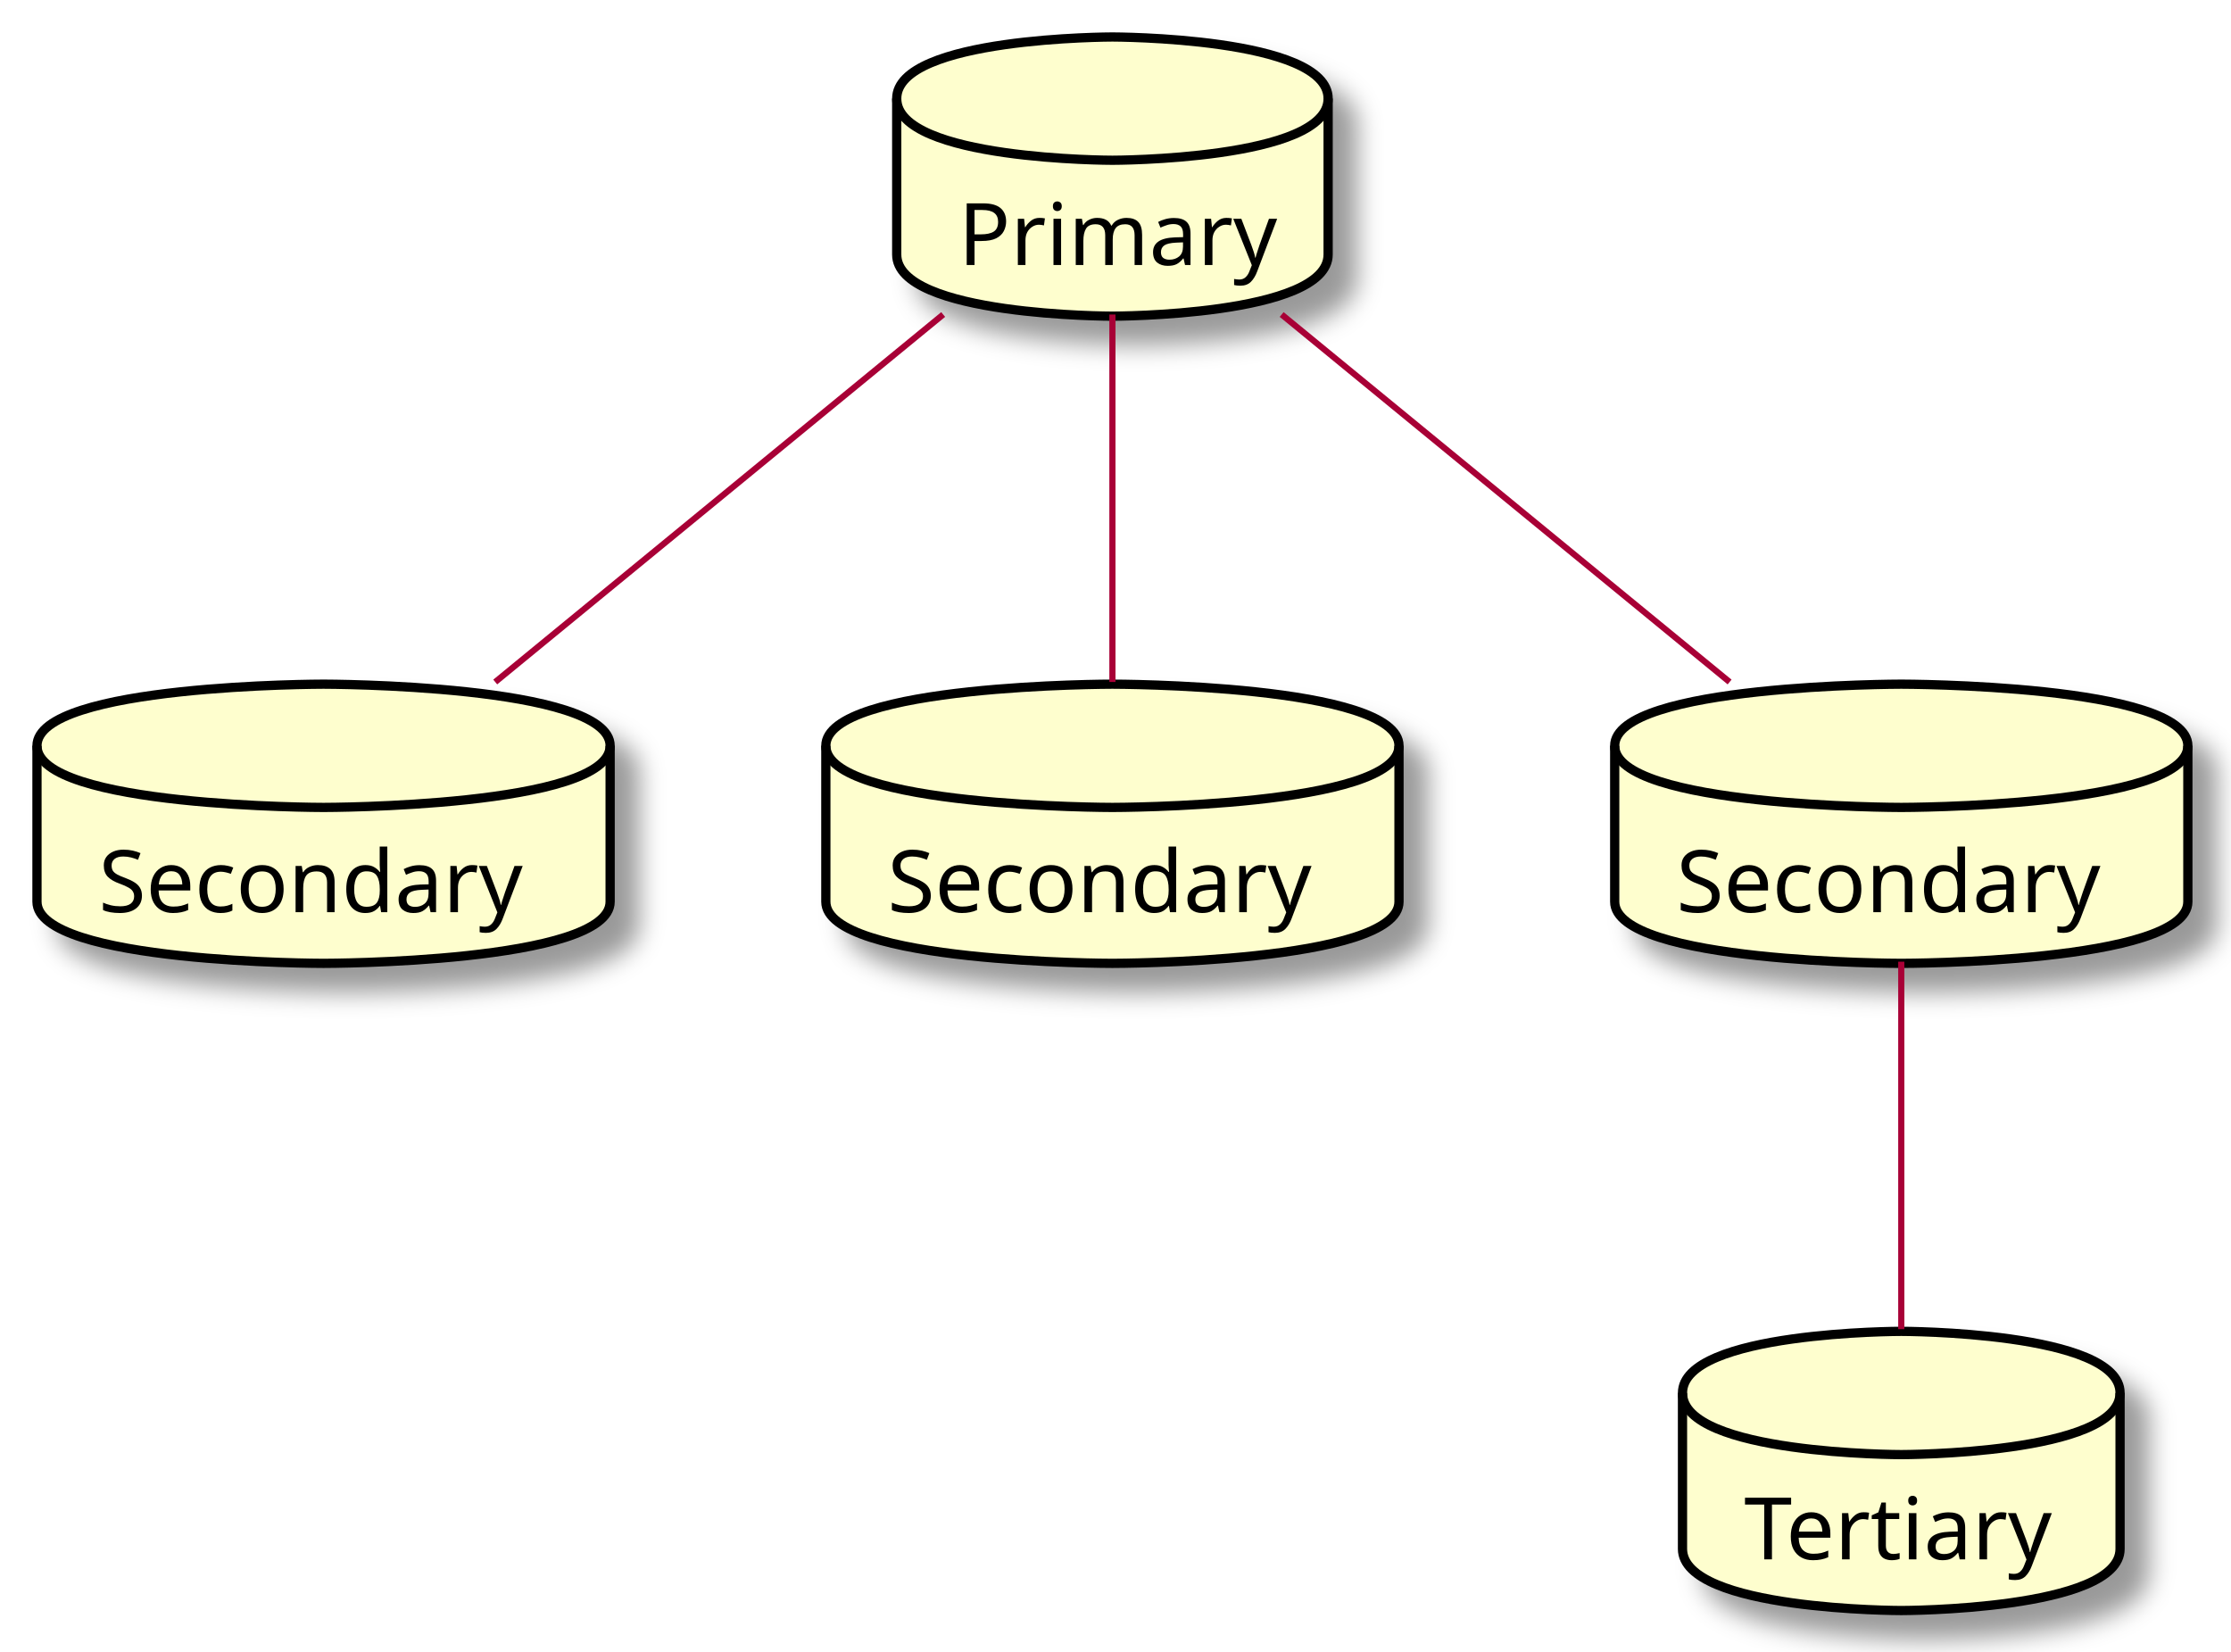
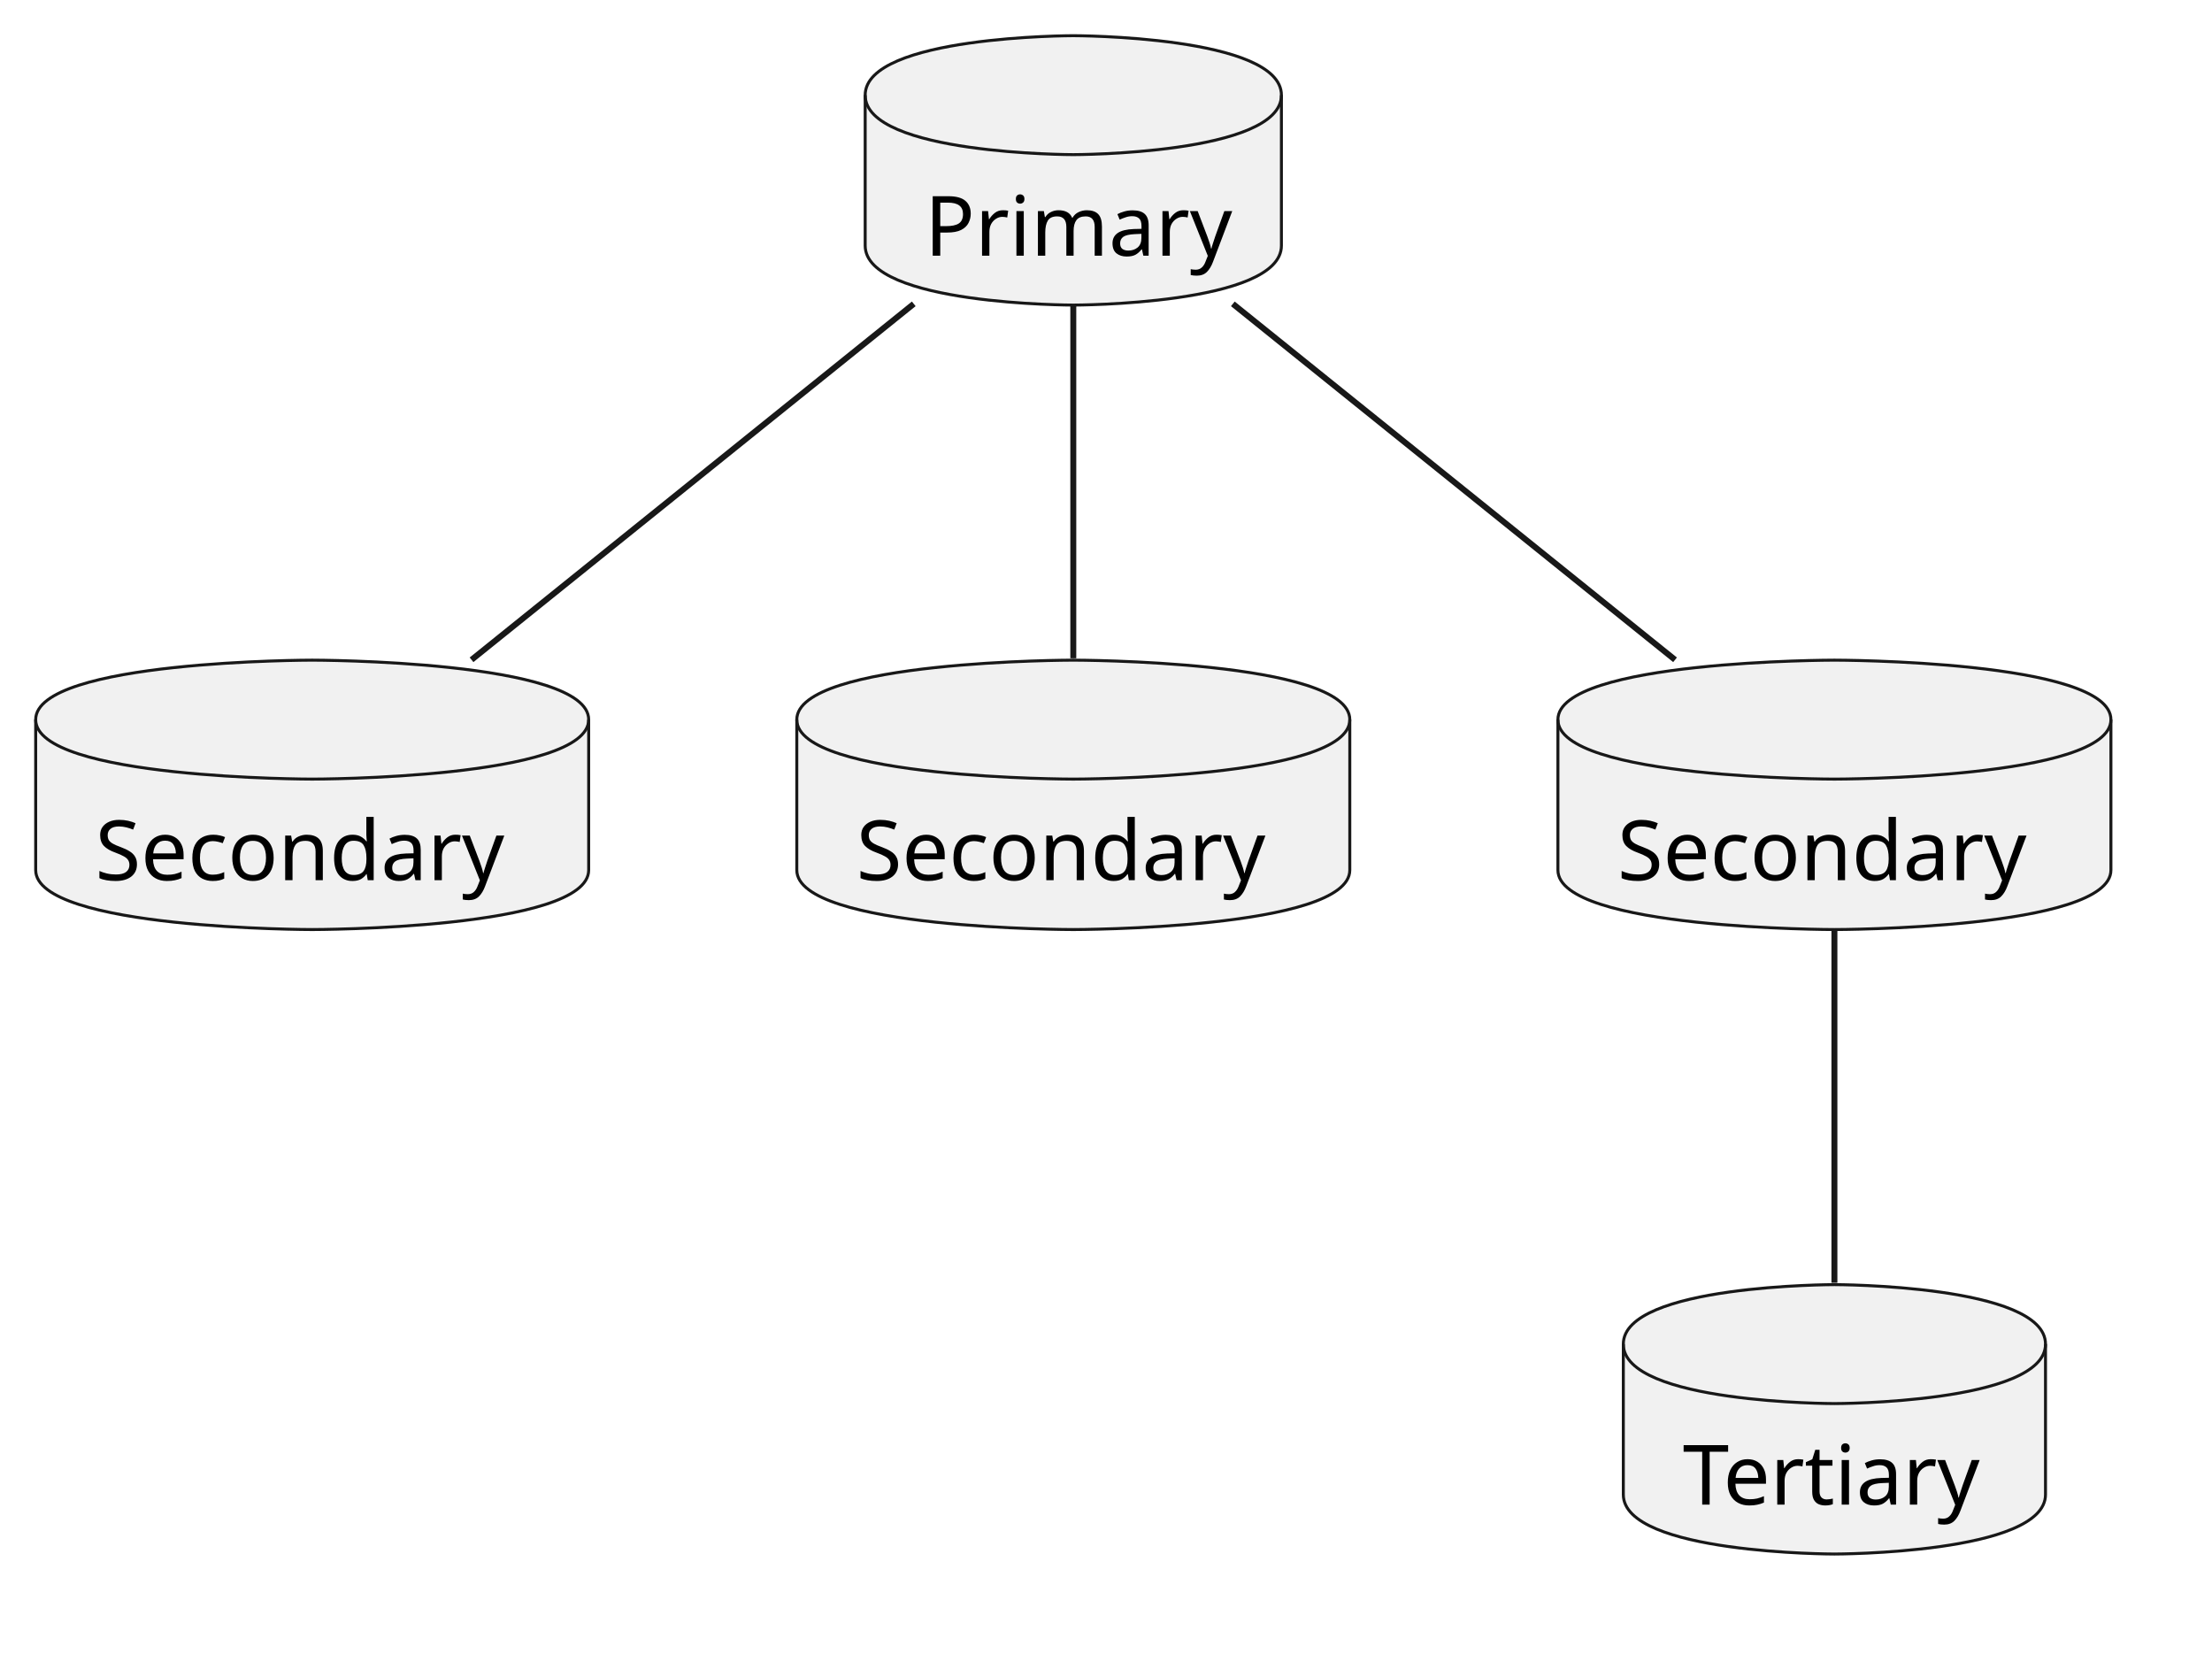
- <svg xmlns="http://www.w3.org/2000/svg" contentScriptType="application/ecmascript" contentStyleType="text/css" height="268px" preserveAspectRatio="none" style="width:362px;height:268px;background:#FFFFFF;" version="1.1" viewBox="0 0 362 268" width="362px" zoomAndPan="magnify">
-   <defs>
-     <filter height="300%" id="fp798lqmqw2ho" width="300%" x="-1" y="-1">
-       <feGaussianBlur result="blurOut" stdDeviation="2.0" />
-       <feColorMatrix in="blurOut" result="blurOut2" type="matrix" values="0 0 0 0 0 0 0 0 0 0 0 0 0 0 0 0 0 0 .4 0" />
-       <feOffset dx="4.0" dy="4.0" in="blurOut2" result="blurOut3" />
-       <feBlend in="SourceGraphic" in2="blurOut3" mode="normal" />
-     </filter>
-   </defs>
+ <svg xmlns="http://www.w3.org/2000/svg" contentStyleType="text/css" height="278px" preserveAspectRatio="none" style="width:372px;height:278px;background:#FFFFFF;" version="1.1" viewBox="0 0 372 278" width="372px" zoomAndPan="magnify">
+   <defs />
  <g>
-     <path d="M145.5,16 C145.5,6 180.5,6 180.5,6 C180.5,6 215.5,6 215.5,16 L215.5,41.297 C215.5,51.297 180.5,51.297 180.5,51.297 C180.5,51.297 145.5,51.297 145.5,41.297 L145.5,16 " fill="#FEFECE" filter="url(#fp798lqmqw2ho)" style="stroke:#000000;stroke-width:1.5;" />
-     <path d="M145.5,16 C145.5,26 180.5,26 180.5,26 C180.5,26 215.5,26 215.5,16 " fill="none" style="stroke:#000000;stroke-width:1.5;" />
-     <text fill="#000000" font-family="sans-serif" font-size="14" lengthAdjust="spacing" textLength="50" x="155.5" y="42.995">Primary</text>
-     <path d="M6,121 C6,111 52.5,111 52.5,111 C52.5,111 99,111 99,121 L99,146.297 C99,156.297 52.5,156.297 52.5,156.297 C52.5,156.297 6,156.297 6,146.297 L6,121 " fill="#FEFECE" filter="url(#fp798lqmqw2ho)" style="stroke:#000000;stroke-width:1.5;" />
-     <path d="M6,121 C6,131 52.5,131 52.5,131 C52.5,131 99,131 99,121 " fill="none" style="stroke:#000000;stroke-width:1.5;" />
-     <text fill="#000000" font-family="sans-serif" font-size="14" lengthAdjust="spacing" textLength="73" x="16" y="147.995">Secondary</text>
-     <path d="M134,121 C134,111 180.5,111 180.5,111 C180.5,111 227,111 227,121 L227,146.297 C227,156.297 180.5,156.297 180.5,156.297 C180.5,156.297 134,156.297 134,146.297 L134,121 " fill="#FEFECE" filter="url(#fp798lqmqw2ho)" style="stroke:#000000;stroke-width:1.5;" />
-     <path d="M134,121 C134,131 180.5,131 180.5,131 C180.5,131 227,131 227,121 " fill="none" style="stroke:#000000;stroke-width:1.5;" />
-     <text fill="#000000" font-family="sans-serif" font-size="14" lengthAdjust="spacing" textLength="73" x="144" y="147.995">Secondary</text>
-     <path d="M262,121 C262,111 308.5,111 308.5,111 C308.5,111 355,111 355,121 L355,146.297 C355,156.297 308.5,156.297 308.5,156.297 C308.5,156.297 262,156.297 262,146.297 L262,121 " fill="#FEFECE" filter="url(#fp798lqmqw2ho)" style="stroke:#000000;stroke-width:1.5;" />
-     <path d="M262,121 C262,131 308.5,131 308.5,131 C308.5,131 355,131 355,121 " fill="none" style="stroke:#000000;stroke-width:1.5;" />
-     <text fill="#000000" font-family="sans-serif" font-size="14" lengthAdjust="spacing" textLength="73" x="272" y="147.995">Secondary</text>
-     <path d="M273,226 C273,216 308.5,216 308.5,216 C308.5,216 344,216 344,226 L344,251.297 C344,261.297 308.5,261.297 308.5,261.297 C308.5,261.297 273,261.297 273,251.297 L273,226 " fill="#FEFECE" filter="url(#fp798lqmqw2ho)" style="stroke:#000000;stroke-width:1.5;" />
-     <path d="M273,226 C273,236 308.5,236 308.5,236 C308.5,236 344,236 344,226 " fill="none" style="stroke:#000000;stroke-width:1.5;" />
-     <text fill="#000000" font-family="sans-serif" font-size="14" lengthAdjust="spacing" textLength="51" x="283" y="252.995">Tertiary</text>
-     <path d="M153.041,51.025 C131.591,68.621 101.906,92.972 80.356,110.65 " fill="none" id="p-s1" style="stroke:#A80036;stroke-width:1.0;" />
-     <path d="M180.5,51.025 C180.5,68.621 180.5,92.972 180.5,110.65 " fill="none" id="p-s2" style="stroke:#A80036;stroke-width:1.0;" />
-     <path d="M207.959,51.025 C229.409,68.621 259.094,92.972 280.644,110.65 " fill="none" id="p-s3" style="stroke:#A80036;stroke-width:1.0;" />
-     <path d="M308.5,156.025 C308.5,173.621 308.5,197.972 308.5,215.65 " fill="none" id="s3-t" style="stroke:#A80036;stroke-width:1.0;" />
+     <g id="elem_p">
+       <path d="M145.5,16 C145.5,6 180.5,6 180.5,6 C180.5,6 215.5,6 215.5,16 L215.5,41.297 C215.5,51.297 180.5,51.297 180.5,51.297 C180.5,51.297 145.5,51.297 145.5,41.297 L145.5,16 " fill="#F1F1F1" style="stroke:#181818;stroke-width:0.5;" />
+       <path d="M145.5,16 C145.5,26 180.5,26 180.5,26 C180.5,26 215.5,26 215.5,16 " fill="none" style="stroke:#181818;stroke-width:0.5;" />
+       <text fill="#000000" font-family="sans-serif" font-size="14" lengthAdjust="spacing" textLength="50" x="155.5" y="42.995">Primary</text>
+     </g>
+     <g id="elem_s1">
+       <path d="M6,121 C6,111 52.5,111 52.5,111 C52.5,111 99,111 99,121 L99,146.297 C99,156.297 52.5,156.297 52.5,156.297 C52.5,156.297 6,156.297 6,146.297 L6,121 " fill="#F1F1F1" style="stroke:#181818;stroke-width:0.5;" />
+       <path d="M6,121 C6,131 52.5,131 52.5,131 C52.5,131 99,131 99,121 " fill="none" style="stroke:#181818;stroke-width:0.5;" />
+       <text fill="#000000" font-family="sans-serif" font-size="14" lengthAdjust="spacing" textLength="73" x="16" y="147.995">Secondary</text>
+     </g>
+     <g id="elem_s2">
+       <path d="M134,121 C134,111 180.5,111 180.5,111 C180.5,111 227,111 227,121 L227,146.297 C227,156.297 180.5,156.297 180.5,156.297 C180.5,156.297 134,156.297 134,146.297 L134,121 " fill="#F1F1F1" style="stroke:#181818;stroke-width:0.5;" />
+       <path d="M134,121 C134,131 180.5,131 180.5,131 C180.5,131 227,131 227,121 " fill="none" style="stroke:#181818;stroke-width:0.5;" />
+       <text fill="#000000" font-family="sans-serif" font-size="14" lengthAdjust="spacing" textLength="73" x="144" y="147.995">Secondary</text>
+     </g>
+     <g id="elem_s3">
+       <path d="M262,121 C262,111 308.5,111 308.5,111 C308.5,111 355,111 355,121 L355,146.297 C355,156.297 308.5,156.297 308.5,156.297 C308.5,156.297 262,156.297 262,146.297 L262,121 " fill="#F1F1F1" style="stroke:#181818;stroke-width:0.5;" />
+       <path d="M262,121 C262,131 308.5,131 308.5,131 C308.5,131 355,131 355,121 " fill="none" style="stroke:#181818;stroke-width:0.5;" />
+       <text fill="#000000" font-family="sans-serif" font-size="14" lengthAdjust="spacing" textLength="73" x="272" y="147.995">Secondary</text>
+     </g>
+     <g id="elem_t">
+       <path d="M273,226 C273,216 308.5,216 308.5,216 C308.5,216 344,216 344,226 L344,251.297 C344,261.297 308.5,261.297 308.5,261.297 C308.5,261.297 273,261.297 273,251.297 L273,226 " fill="#F1F1F1" style="stroke:#181818;stroke-width:0.5;" />
+       <path d="M273,226 C273,236 308.5,236 308.5,236 C308.5,236 344,236 344,226 " fill="none" style="stroke:#181818;stroke-width:0.5;" />
+       <text fill="#000000" font-family="sans-serif" font-size="14" lengthAdjust="spacing" textLength="51" x="283" y="252.995">Tertiary</text>
+     </g>
+     <g id="link_p_s1">
+       <path d="M153.67,51.09 C131.82,68.67 101.13,93.36 79.3,110.94 " fill="none" id="p-s1" style="stroke:#181818;stroke-width:1.0;" />
+     </g>
+     <g id="link_p_s2">
+       <path d="M180.5,51.34 C180.5,68.82 180.5,93.22 180.5,110.69 " fill="none" id="p-s2" style="stroke:#181818;stroke-width:1.0;" />
+     </g>
+     <g id="link_p_s3">
+       <path d="M207.33,51.09 C229.18,68.67 259.87,93.36 281.7,110.94 " fill="none" id="p-s3" style="stroke:#181818;stroke-width:1.0;" />
+     </g>
+     <g id="link_s3_t">
+       <path d="M308.5,156.34 C308.5,173.82 308.5,198.22 308.5,215.69 " fill="none" id="s3-t" style="stroke:#181818;stroke-width:1.0;" />
+     </g>
  </g>
</svg>
